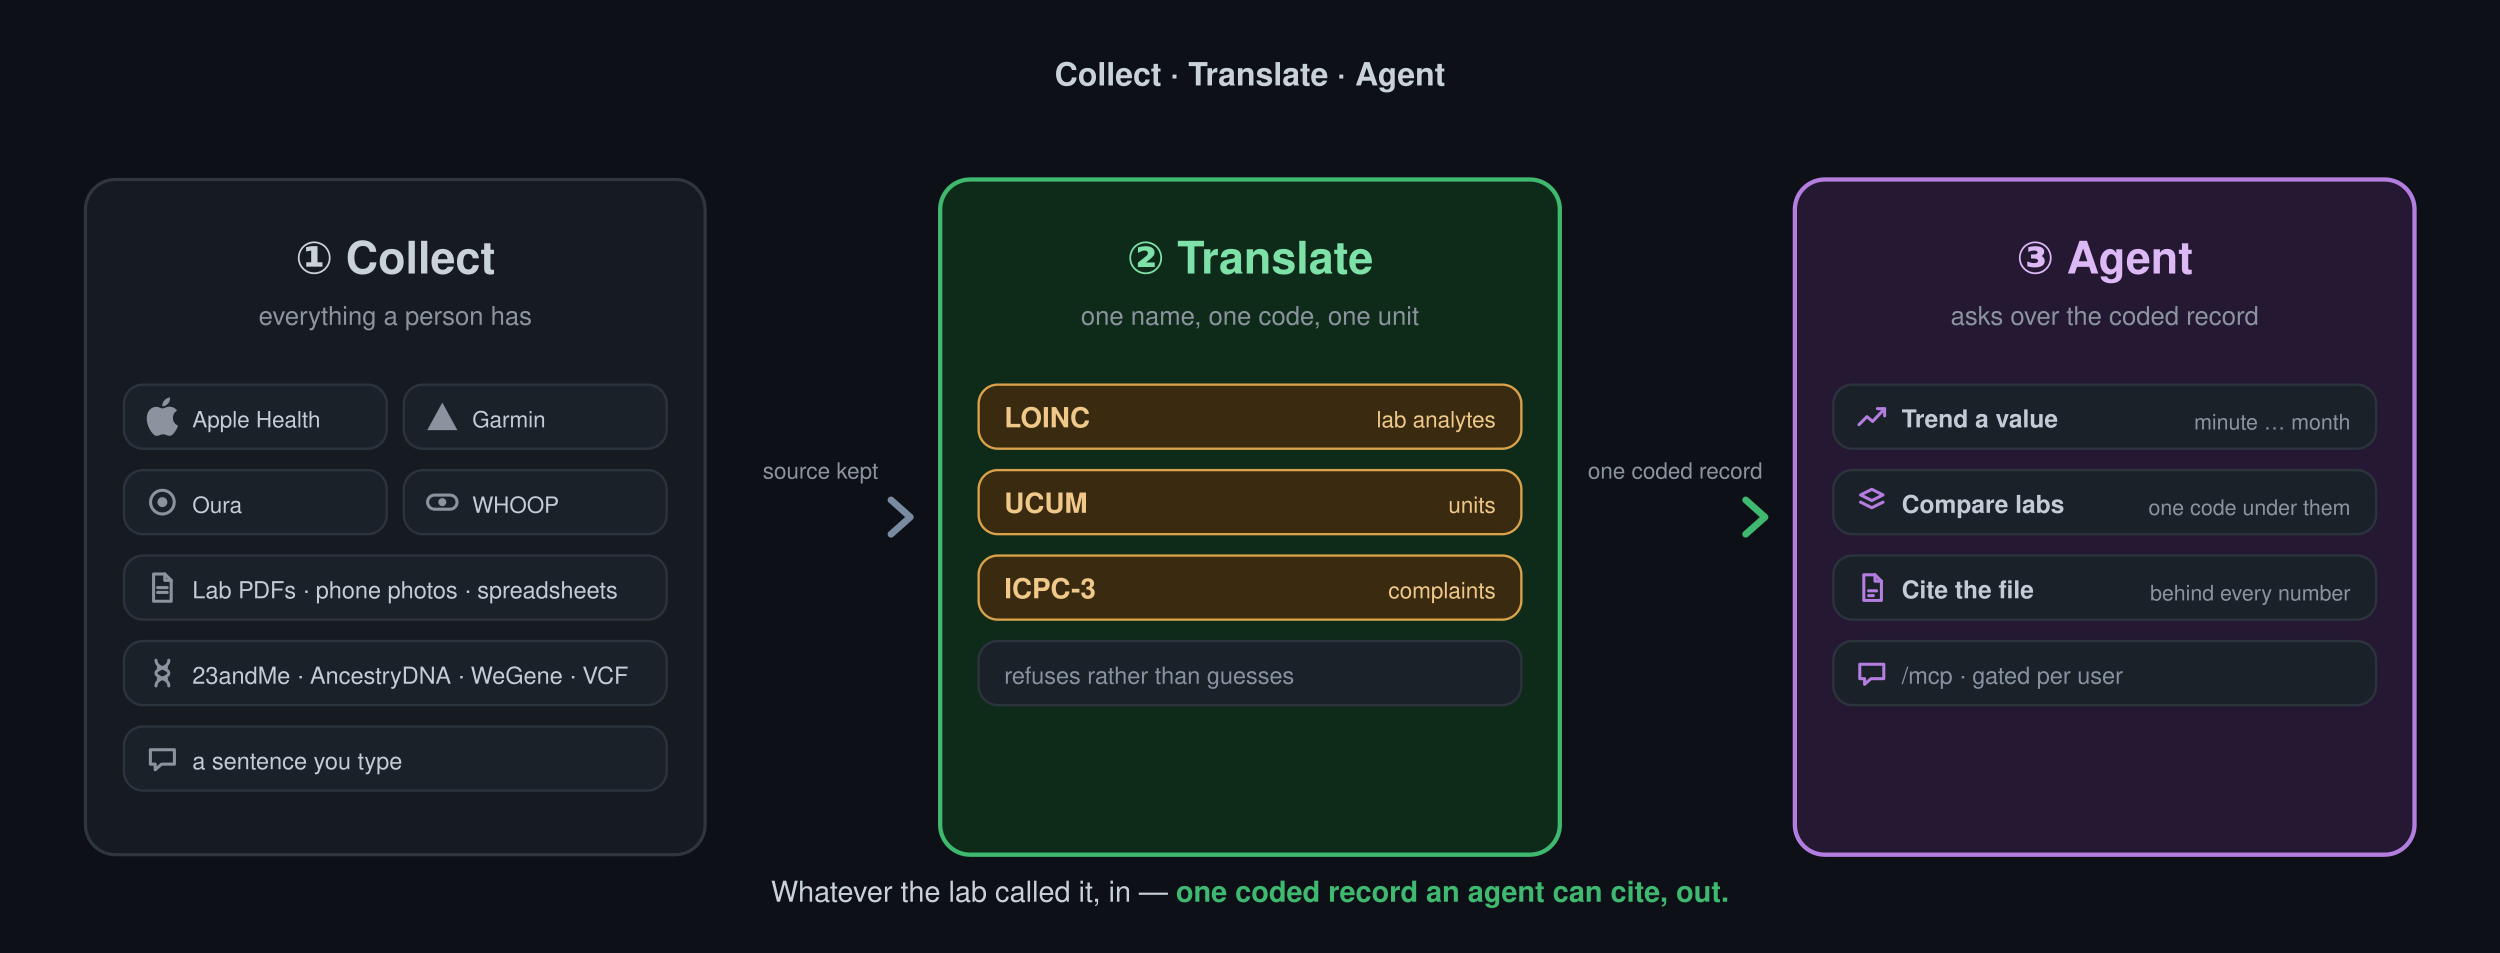
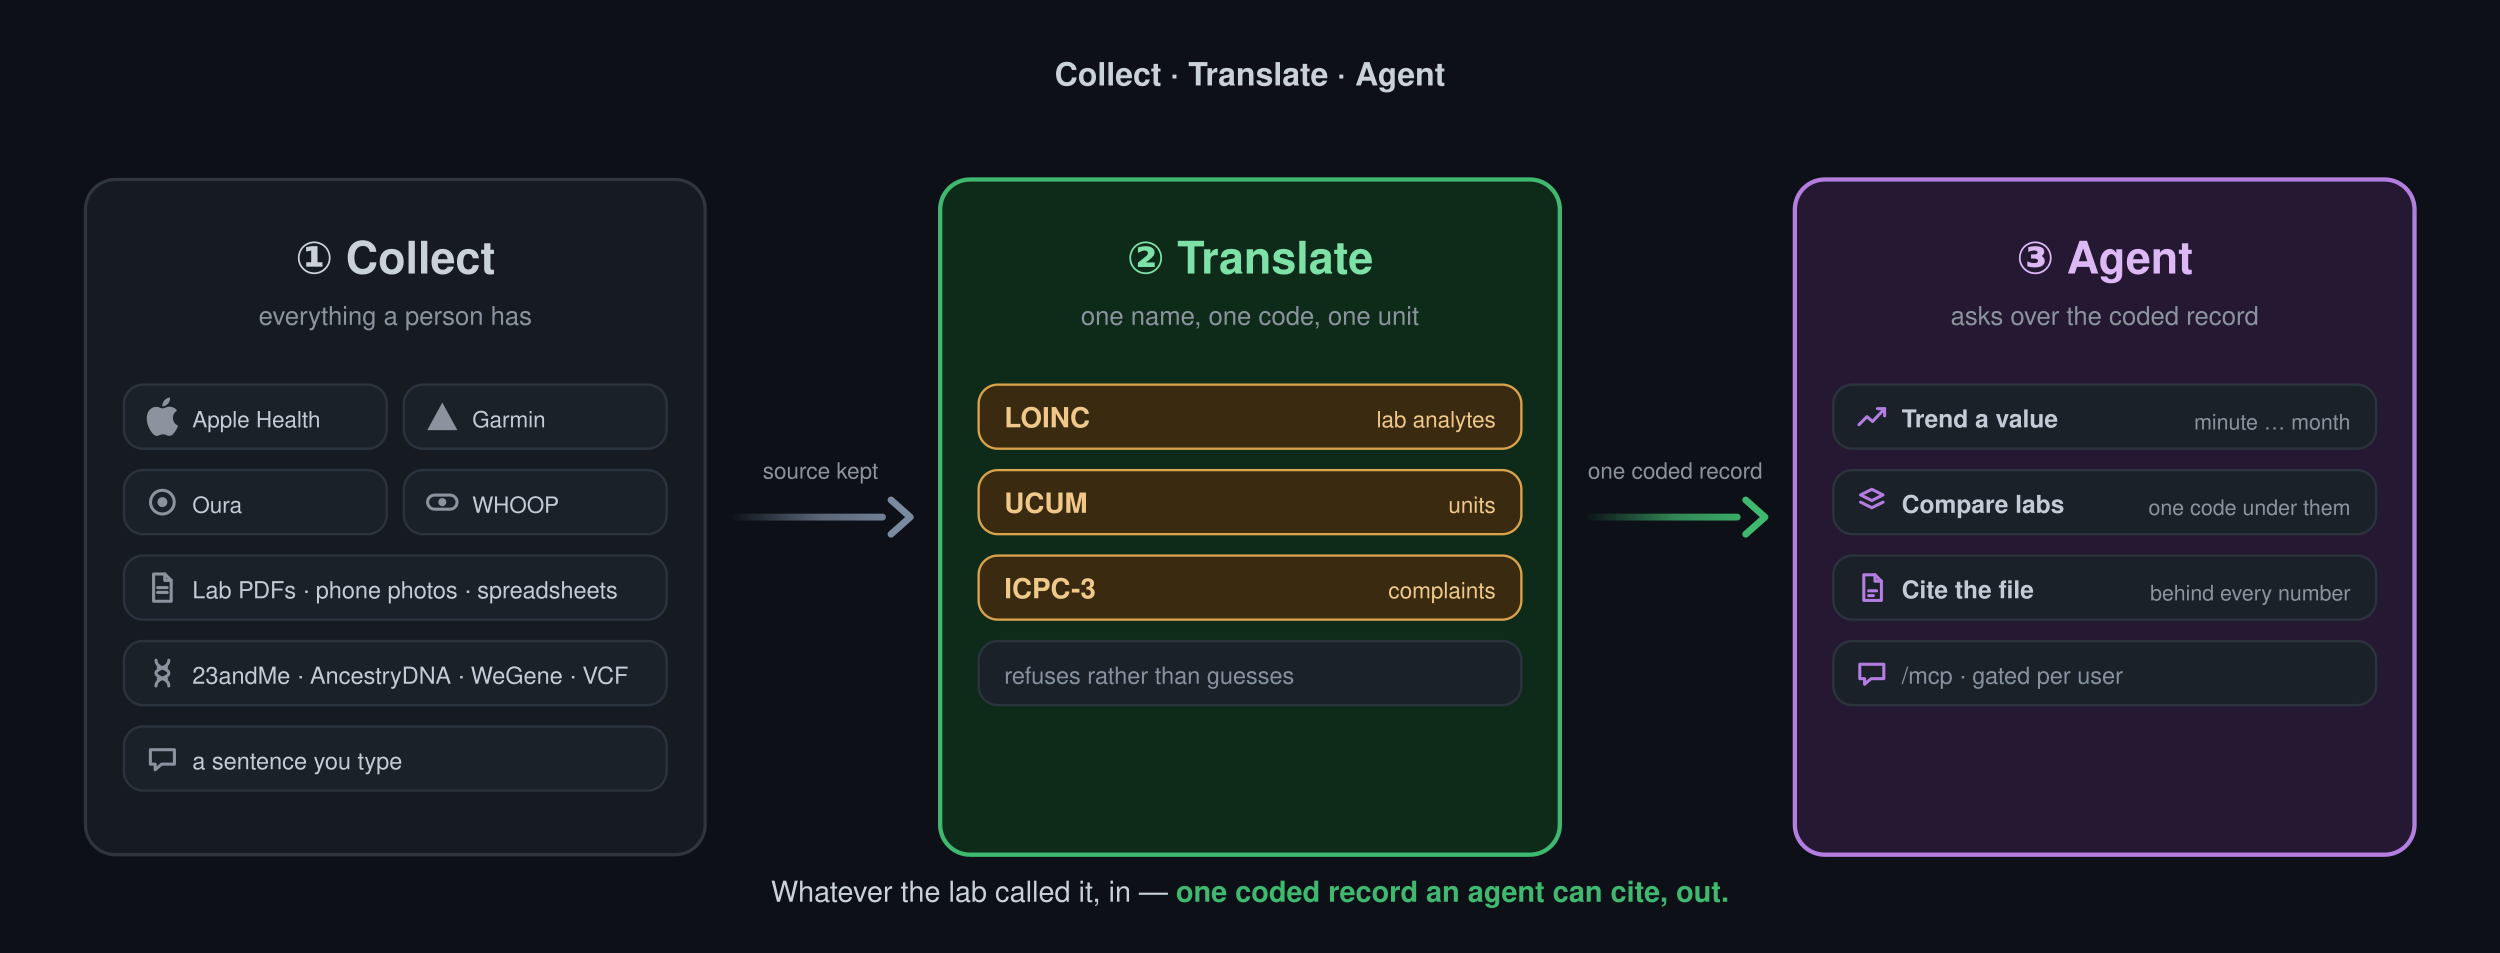
<svg xmlns="http://www.w3.org/2000/svg" viewBox="0 0 1170 446" width="1170" height="446" font-family="Helvetica, Arial, sans-serif" role="img" aria-label="Collect, Translate, Agent: three stages, left to right">
  <rect width="1170" height="446" fill="#0d1117" />
-   <defs>
-     <linearGradient id="grad-raw" x1="0" y1="0" x2="1" y2="0">
-       <stop offset="0" stop-color="#0d1117" stop-opacity="0" />
-       <stop offset="0.45" stop-color="#7a8aa0" stop-opacity="0.85" />
-       <stop offset="1" stop-color="#7a8aa0" />
-     </linearGradient>
-     <linearGradient id="grad-std" x1="0" y1="0" x2="1" y2="0">
-       <stop offset="0" stop-color="#0d1117" stop-opacity="0" />
-       <stop offset="0.45" stop-color="#3fb96f" stop-opacity="0.85" />
-       <stop offset="1" stop-color="#3fb96f" />
-     </linearGradient>
-   </defs>
  <text x="585" y="40" text-anchor="middle" font-size="15" font-weight="bold" fill="#c9d1d9">Collect · Translate · Agent</text>
  <rect x="40" y="84" width="290" height="316" rx="14" fill="#161b22" stroke="#30363d" stroke-width="1.5" />
  <text x="185" y="128" text-anchor="middle" font-size="21" font-weight="bold" fill="#c9d1d9">① Collect</text>
  <text x="185" y="152" text-anchor="middle" font-size="12" font-weight="normal" fill="#8b949e">everything a person has</text>
  <rect x="58.0" y="180" width="123.0" height="30" rx="9" fill="#1b2129" stroke="#2b333d" stroke-width="1.1" />
  <g transform="translate(67.0,186) scale(0.75)" fill="none" stroke="#8b949e" stroke-width="1.9" stroke-linecap="round" stroke-linejoin="round">
    <path fill="#8b949e" stroke="none" d="M12.152 6.896c-.948 0-2.415-1.078-3.96-1.04-2.04.027-3.91 1.183-4.961 3.014-2.117 3.675-.546 9.103 1.519 12.09 1.013 1.454 2.208 3.09 3.792 3.039 1.52-.065 2.09-.987 3.935-.987 1.831 0 2.35.987 3.96.948 1.637-.026 2.676-1.48 3.676-2.948 1.156-1.688 1.636-3.325 1.662-3.415-.039-.013-3.182-1.221-3.22-4.857-.026-3.04 2.48-4.494 2.597-4.559-1.429-2.09-3.623-2.324-4.39-2.376-2-.156-3.675 1.09-4.61 1.09zM15.53 3.83c.843-1.012 1.4-2.427 1.245-3.83-1.207.052-2.662.805-3.532 1.818-.78.896-1.454 2.338-1.273 3.714 1.338.104 2.715-.688 3.559-1.701" />
  </g>
  <text x="90.0" y="200" text-anchor="start" font-size="10.5" font-weight="normal" fill="#c3ccd6">Apple Health</text>
  <rect x="189.0" y="180" width="123.0" height="30" rx="9" fill="#1b2129" stroke="#2b333d" stroke-width="1.1" />
  <g transform="translate(198.0,186) scale(0.75)" fill="none" stroke="#8b949e" stroke-width="1.9" stroke-linecap="round" stroke-linejoin="round">
    <path fill="#8b949e" stroke="none" d="M12 3.2 L21.4 20.4 H2.6 Z" />
  </g>
  <text x="221.0" y="200" text-anchor="start" font-size="10.5" font-weight="normal" fill="#c3ccd6">Garmin</text>
  <rect x="58.0" y="220" width="123.0" height="30" rx="9" fill="#1b2129" stroke="#2b333d" stroke-width="1.1" />
  <g transform="translate(67.0,226) scale(0.75)" fill="none" stroke="#8b949e" stroke-width="1.9" stroke-linecap="round" stroke-linejoin="round">
    <circle cx="12" cy="12" r="7.4" />
    <circle cx="12" cy="12" r="3.1" fill="#8b949e" stroke="none" />
  </g>
  <text x="90.0" y="240" text-anchor="start" font-size="10.5" font-weight="normal" fill="#c3ccd6">Oura</text>
  <rect x="189.0" y="220" width="123.0" height="30" rx="9" fill="#1b2129" stroke="#2b333d" stroke-width="1.1" />
  <g transform="translate(198.0,226) scale(0.75)" fill="none" stroke="#8b949e" stroke-width="1.9" stroke-linecap="round" stroke-linejoin="round">
    <rect x="2.8" y="7.6" width="18.4" height="8.8" rx="4.4" />
    <circle cx="12" cy="12" r="2.5" fill="#8b949e" stroke="none" />
  </g>
  <text x="221.0" y="240" text-anchor="start" font-size="10.5" font-weight="normal" fill="#c3ccd6">WHOOP</text>
  <rect x="58" y="260" width="254" height="30" rx="9" fill="#1b2129" stroke="#2b333d" stroke-width="1.1" />
  <g transform="translate(67,266) scale(0.75)" fill="none" stroke="#8b949e" stroke-width="1.9" stroke-linecap="round" stroke-linejoin="round">
    <path d="M6.5 3.5h7l4 4v13h-11z" />
    <path d="M13.5 3.5v4h4" />
    <path d="M9 12h6M9 15h6" />
  </g>
  <text x="90" y="280" text-anchor="start" font-size="11" font-weight="normal" fill="#c3ccd6">Lab PDFs · phone photos · spreadsheets</text>
  <rect x="58" y="300" width="254" height="30" rx="9" fill="#1b2129" stroke="#2b333d" stroke-width="1.1" />
  <g transform="translate(67,306) scale(0.75)" fill="none" stroke="#8b949e" stroke-width="1.9" stroke-linecap="round" stroke-linejoin="round">
    <path d="M8 4c0 5 8 5 8 8s-8 3-8 8" />
    <path d="M16 4c0 5-8 5-8 8s8 3 8 8" />
    <path d="M9.4 8.5h5.2M9.4 15.5h5.2" />
  </g>
  <text x="90" y="320" text-anchor="start" font-size="11" font-weight="normal" fill="#c3ccd6">23andMe · AncestryDNA · WeGene · VCF</text>
  <rect x="58" y="340" width="254" height="30" rx="9" fill="#1b2129" stroke="#2b333d" stroke-width="1.1" />
  <g transform="translate(67,346) scale(0.75)" fill="none" stroke="#8b949e" stroke-width="1.9" stroke-linecap="round" stroke-linejoin="round">
    <path d="M4.5 6.5h15v9h-8l-4 3.5v-3.5h-3z" />
  </g>
  <text x="90" y="360" text-anchor="start" font-size="11" font-weight="normal" fill="#c3ccd6">a sentence you type</text>
  <rect x="440" y="84" width="290" height="316" rx="14" fill="#0e2a19" stroke="#3fb96f" stroke-width="2" />
  <text x="585" y="128" text-anchor="middle" font-size="21" font-weight="bold" fill="#7ee2a8">② Translate</text>
  <text x="585" y="152" text-anchor="middle" font-size="12" font-weight="normal" fill="#8b949e">one name, one code, one unit</text>
  <rect x="458" y="180" width="254" height="30" rx="9" fill="#3a2a10" stroke="#d9a24b" stroke-width="1.1" />
  <text x="470" y="200" text-anchor="start" font-size="13" font-weight="bold" fill="#f0c98a">LOINC</text>
  <text x="700" y="200" text-anchor="end" font-size="10.5" font-weight="normal" fill="#f0c98a">lab analytes</text>
  <rect x="458" y="220" width="254" height="30" rx="9" fill="#3a2a10" stroke="#d9a24b" stroke-width="1.1" />
  <text x="470" y="240" text-anchor="start" font-size="13" font-weight="bold" fill="#f0c98a">UCUM</text>
  <text x="700" y="240" text-anchor="end" font-size="10.5" font-weight="normal" fill="#f0c98a">units</text>
  <rect x="458" y="260" width="254" height="30" rx="9" fill="#3a2a10" stroke="#d9a24b" stroke-width="1.1" />
  <text x="470" y="280" text-anchor="start" font-size="13" font-weight="bold" fill="#f0c98a">ICPC-3</text>
  <text x="700" y="280" text-anchor="end" font-size="10.5" font-weight="normal" fill="#f0c98a">complaints</text>
  <rect x="458" y="300" width="254" height="30" rx="9" fill="#1b2129" stroke="#2b333d" stroke-width="1.1" />
  <text x="470" y="320" text-anchor="start" font-size="11" font-weight="normal" fill="#8792a0">refuses rather than guesses</text>
  <rect x="840" y="84" width="290" height="316" rx="14" fill="#241832" stroke="#b47ee0" stroke-width="2" />
  <text x="985" y="128" text-anchor="middle" font-size="21" font-weight="bold" fill="#dcb8f5">③ Agent</text>
  <text x="985" y="152" text-anchor="middle" font-size="12" font-weight="normal" fill="#8b949e">asks over the coded record</text>
  <rect x="858" y="180" width="254" height="30" rx="9" fill="#1b2129" stroke="#2b333d" stroke-width="1.1" />
  <g transform="translate(867,186) scale(0.75)" fill="none" stroke="#b47ee0" stroke-width="1.9" stroke-linecap="round" stroke-linejoin="round">
    <path d="M4 17l5-5 3.5 3L20 7" />
    <path d="M15.5 7H20v4.5" />
  </g>
  <text x="890" y="200" text-anchor="start" font-size="11.5" font-weight="bold" fill="#c3ccd6">Trend a value</text>
  <text x="1100" y="201" text-anchor="end" font-size="10" font-weight="normal" fill="#8b949e">minute … month</text>
  <rect x="858" y="220" width="254" height="30" rx="9" fill="#1b2129" stroke="#2b333d" stroke-width="1.1" />
  <g transform="translate(867,226) scale(0.75)" fill="none" stroke="#b47ee0" stroke-width="1.9" stroke-linecap="round" stroke-linejoin="round">
    <path d="M12 4l7 3.5-7 3.5-7-3.5z" />
    <path d="M5 12l7 3.5 7-3.5" />
  </g>
  <text x="890" y="240" text-anchor="start" font-size="11.5" font-weight="bold" fill="#c3ccd6">Compare labs</text>
  <text x="1100" y="241" text-anchor="end" font-size="10" font-weight="normal" fill="#8b949e">one code under them</text>
  <rect x="858" y="260" width="254" height="30" rx="9" fill="#1b2129" stroke="#2b333d" stroke-width="1.1" />
  <g transform="translate(867,266) scale(0.75)" fill="none" stroke="#b47ee0" stroke-width="1.9" stroke-linecap="round" stroke-linejoin="round">
    <path d="M7 4h7l4 4v12H7z" />
    <path d="M14 4v4h4" />
    <path d="M10 14h5M10 17h3" />
  </g>
  <text x="890" y="280" text-anchor="start" font-size="11.5" font-weight="bold" fill="#c3ccd6">Cite the file</text>
  <text x="1100" y="281" text-anchor="end" font-size="10" font-weight="normal" fill="#8b949e">behind every number</text>
  <rect x="858" y="300" width="254" height="30" rx="9" fill="#1b2129" stroke="#2b333d" stroke-width="1.1" />
  <g transform="translate(867,306) scale(0.75)" fill="none" stroke="#b47ee0" stroke-width="1.9" stroke-linecap="round" stroke-linejoin="round">
    <path d="M4.5 6.5h15v9h-8l-4 3.5v-3.5h-3z" />
  </g>
  <text x="890" y="320" text-anchor="start" font-size="11" font-weight="normal" fill="#8792a0">/mcp  ·  gated per user</text>
+   <linearGradient id="grad-raw" gradientUnits="userSpaceOnUse" x1="342" y1="242" x2="426" y2="242">
+     <stop offset="0" stop-color="#7a8aa0" stop-opacity="0" />
+     <stop offset="0.5" stop-color="#7a8aa0" stop-opacity="0.7" />
+     <stop offset="1" stop-color="#7a8aa0" stop-opacity="1" />
+   </linearGradient>
  <path d="M342 242 H413" stroke="url(#grad-raw)" stroke-width="3.2" fill="none" stroke-linecap="round" />
  <path d="M417 234 L426 242 L417 250" fill="none" stroke="#7a8aa0" stroke-width="3.2" stroke-linecap="round" stroke-linejoin="round" />
  <text x="384.0" y="224" text-anchor="middle" font-size="10.5" font-weight="normal" fill="#8b949e">source kept</text>
+   <linearGradient id="grad-std" gradientUnits="userSpaceOnUse" x1="742" y1="242" x2="826" y2="242">
+     <stop offset="0" stop-color="#3fb96f" stop-opacity="0" />
+     <stop offset="0.5" stop-color="#3fb96f" stop-opacity="0.7" />
+     <stop offset="1" stop-color="#3fb96f" stop-opacity="1" />
+   </linearGradient>
  <path d="M742 242 H813" stroke="url(#grad-std)" stroke-width="3.2" fill="none" stroke-linecap="round" />
  <path d="M817 234 L826 242 L817 250" fill="none" stroke="#3fb96f" stroke-width="3.2" stroke-linecap="round" stroke-linejoin="round" />
  <text x="784.0" y="224" text-anchor="middle" font-size="10.5" font-weight="normal" fill="#8b949e">one coded record</text>
  <text x="585" y="422" text-anchor="middle" font-size="13.5" fill="#c9d1d9">Whatever the lab called it, in — <tspan font-weight="bold" fill="#3fb96f">one coded record an agent can cite, out.</tspan>
  </text>
</svg>
